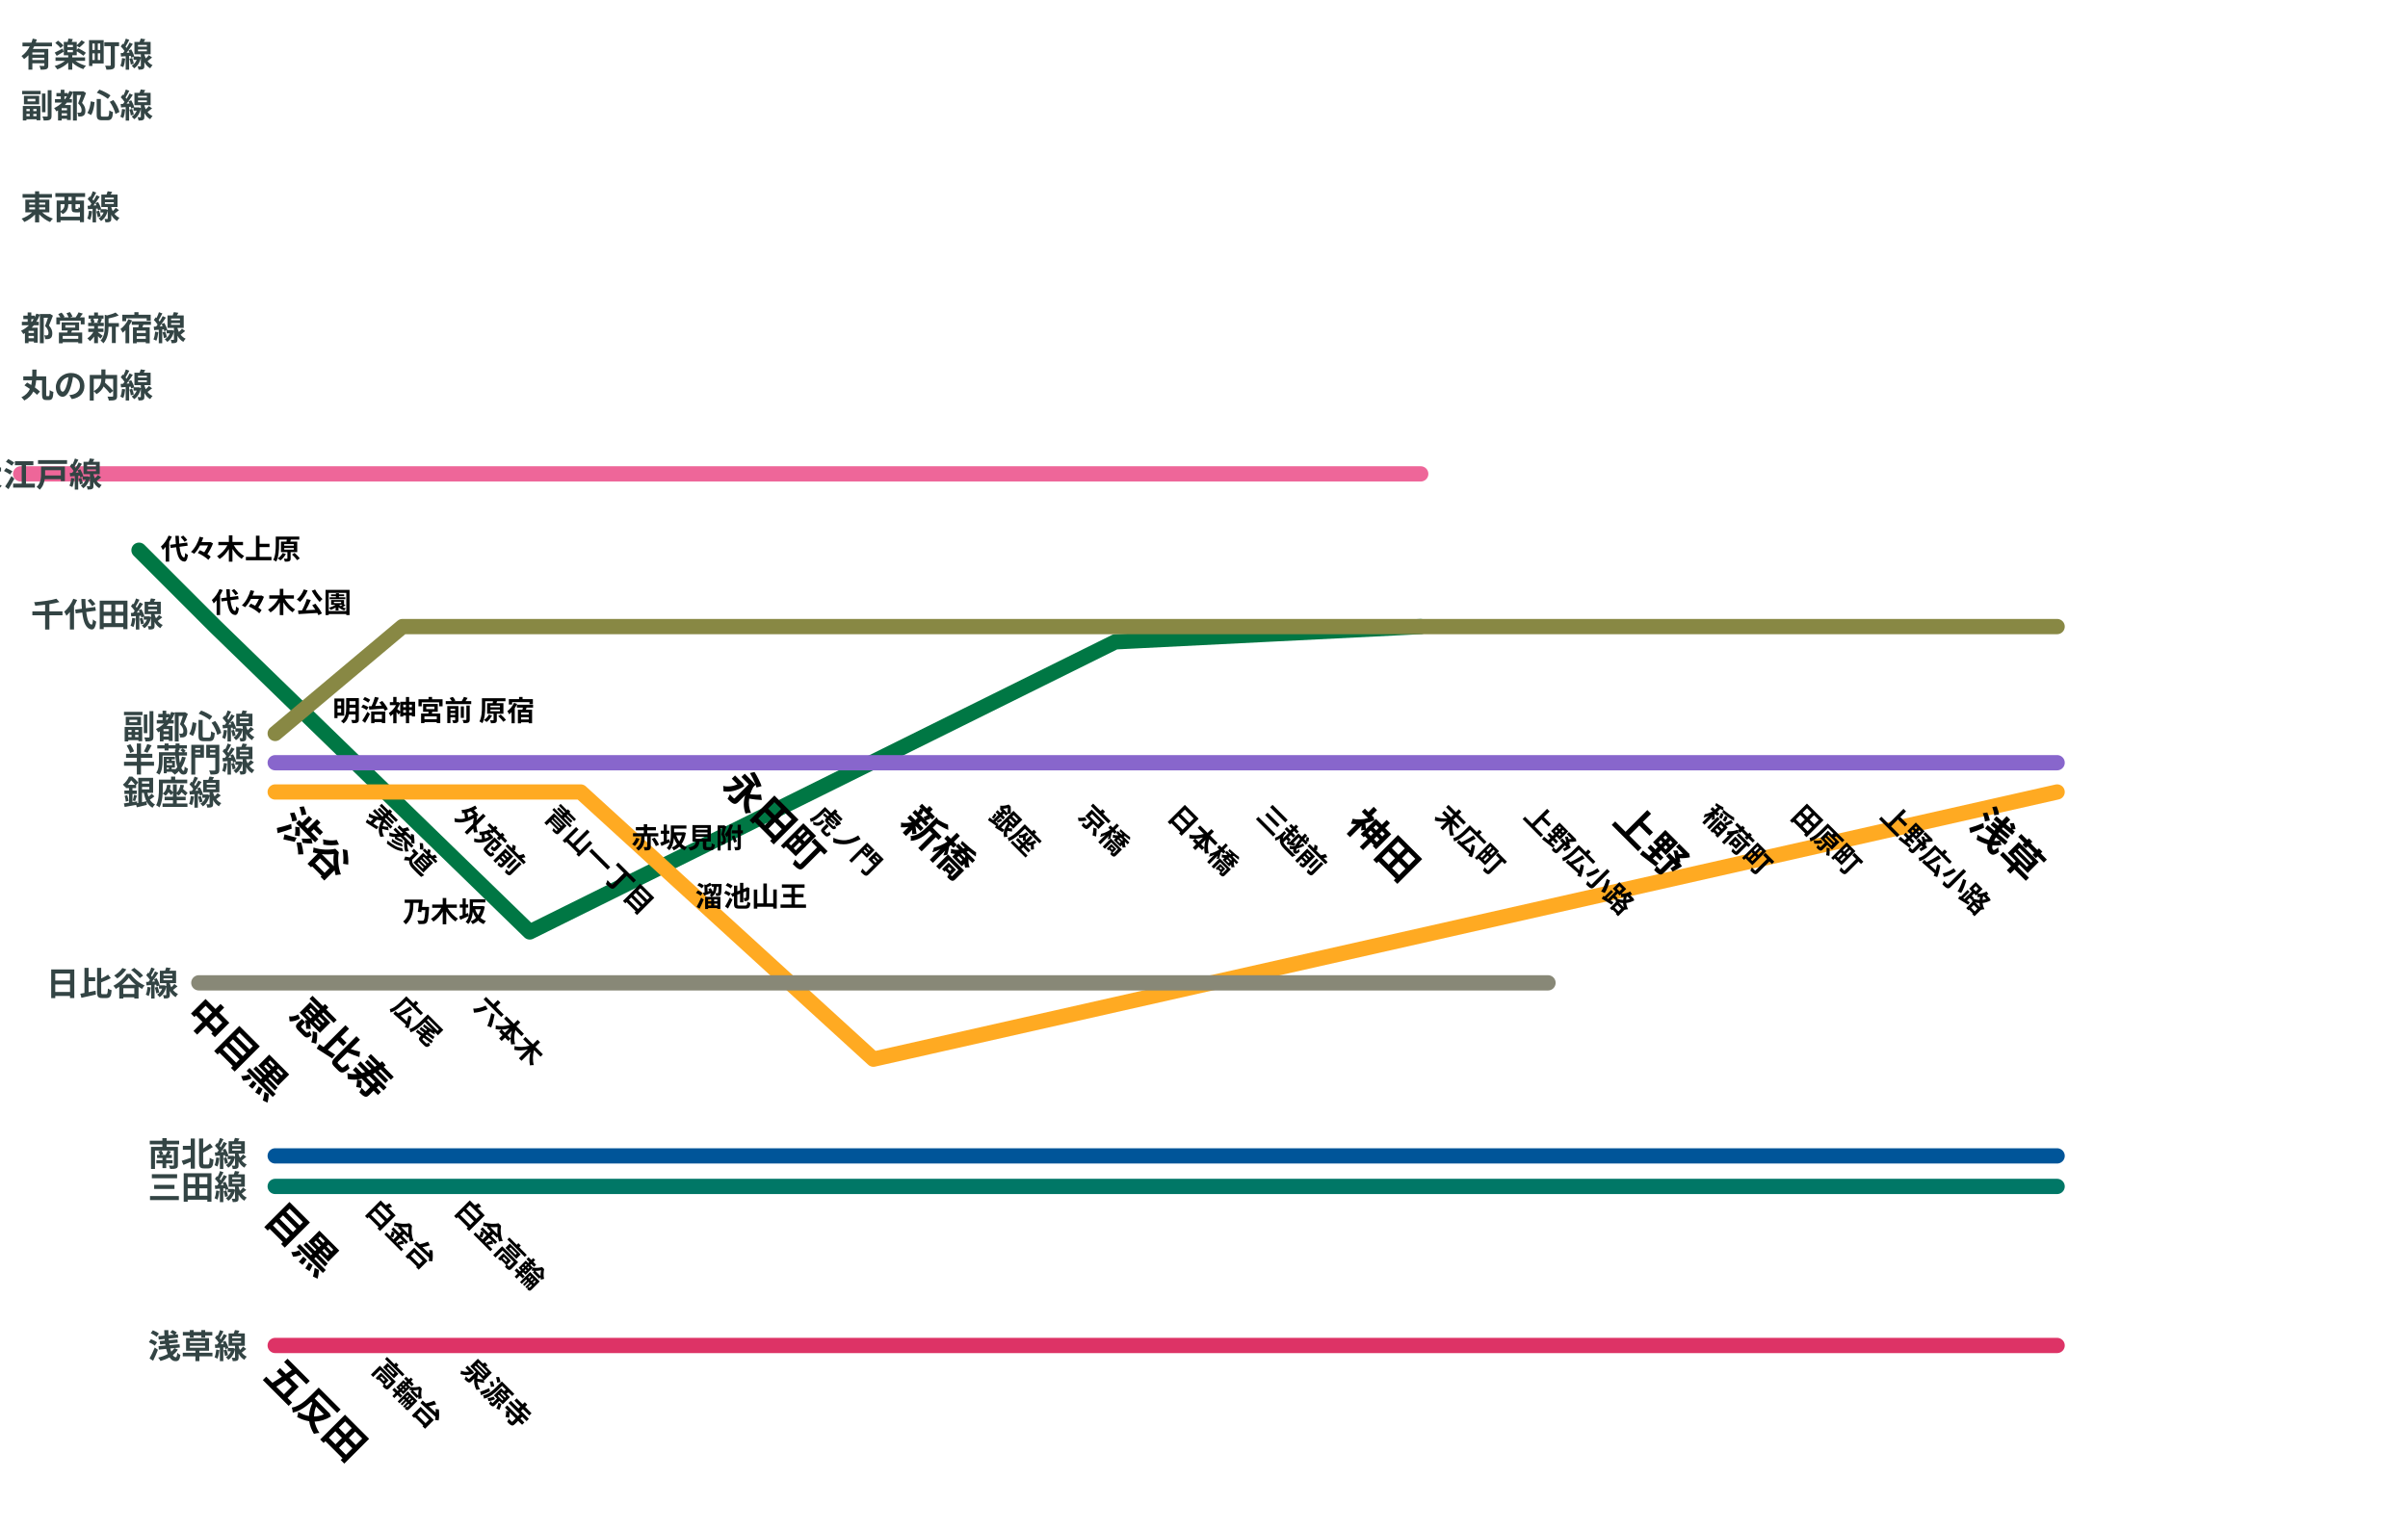
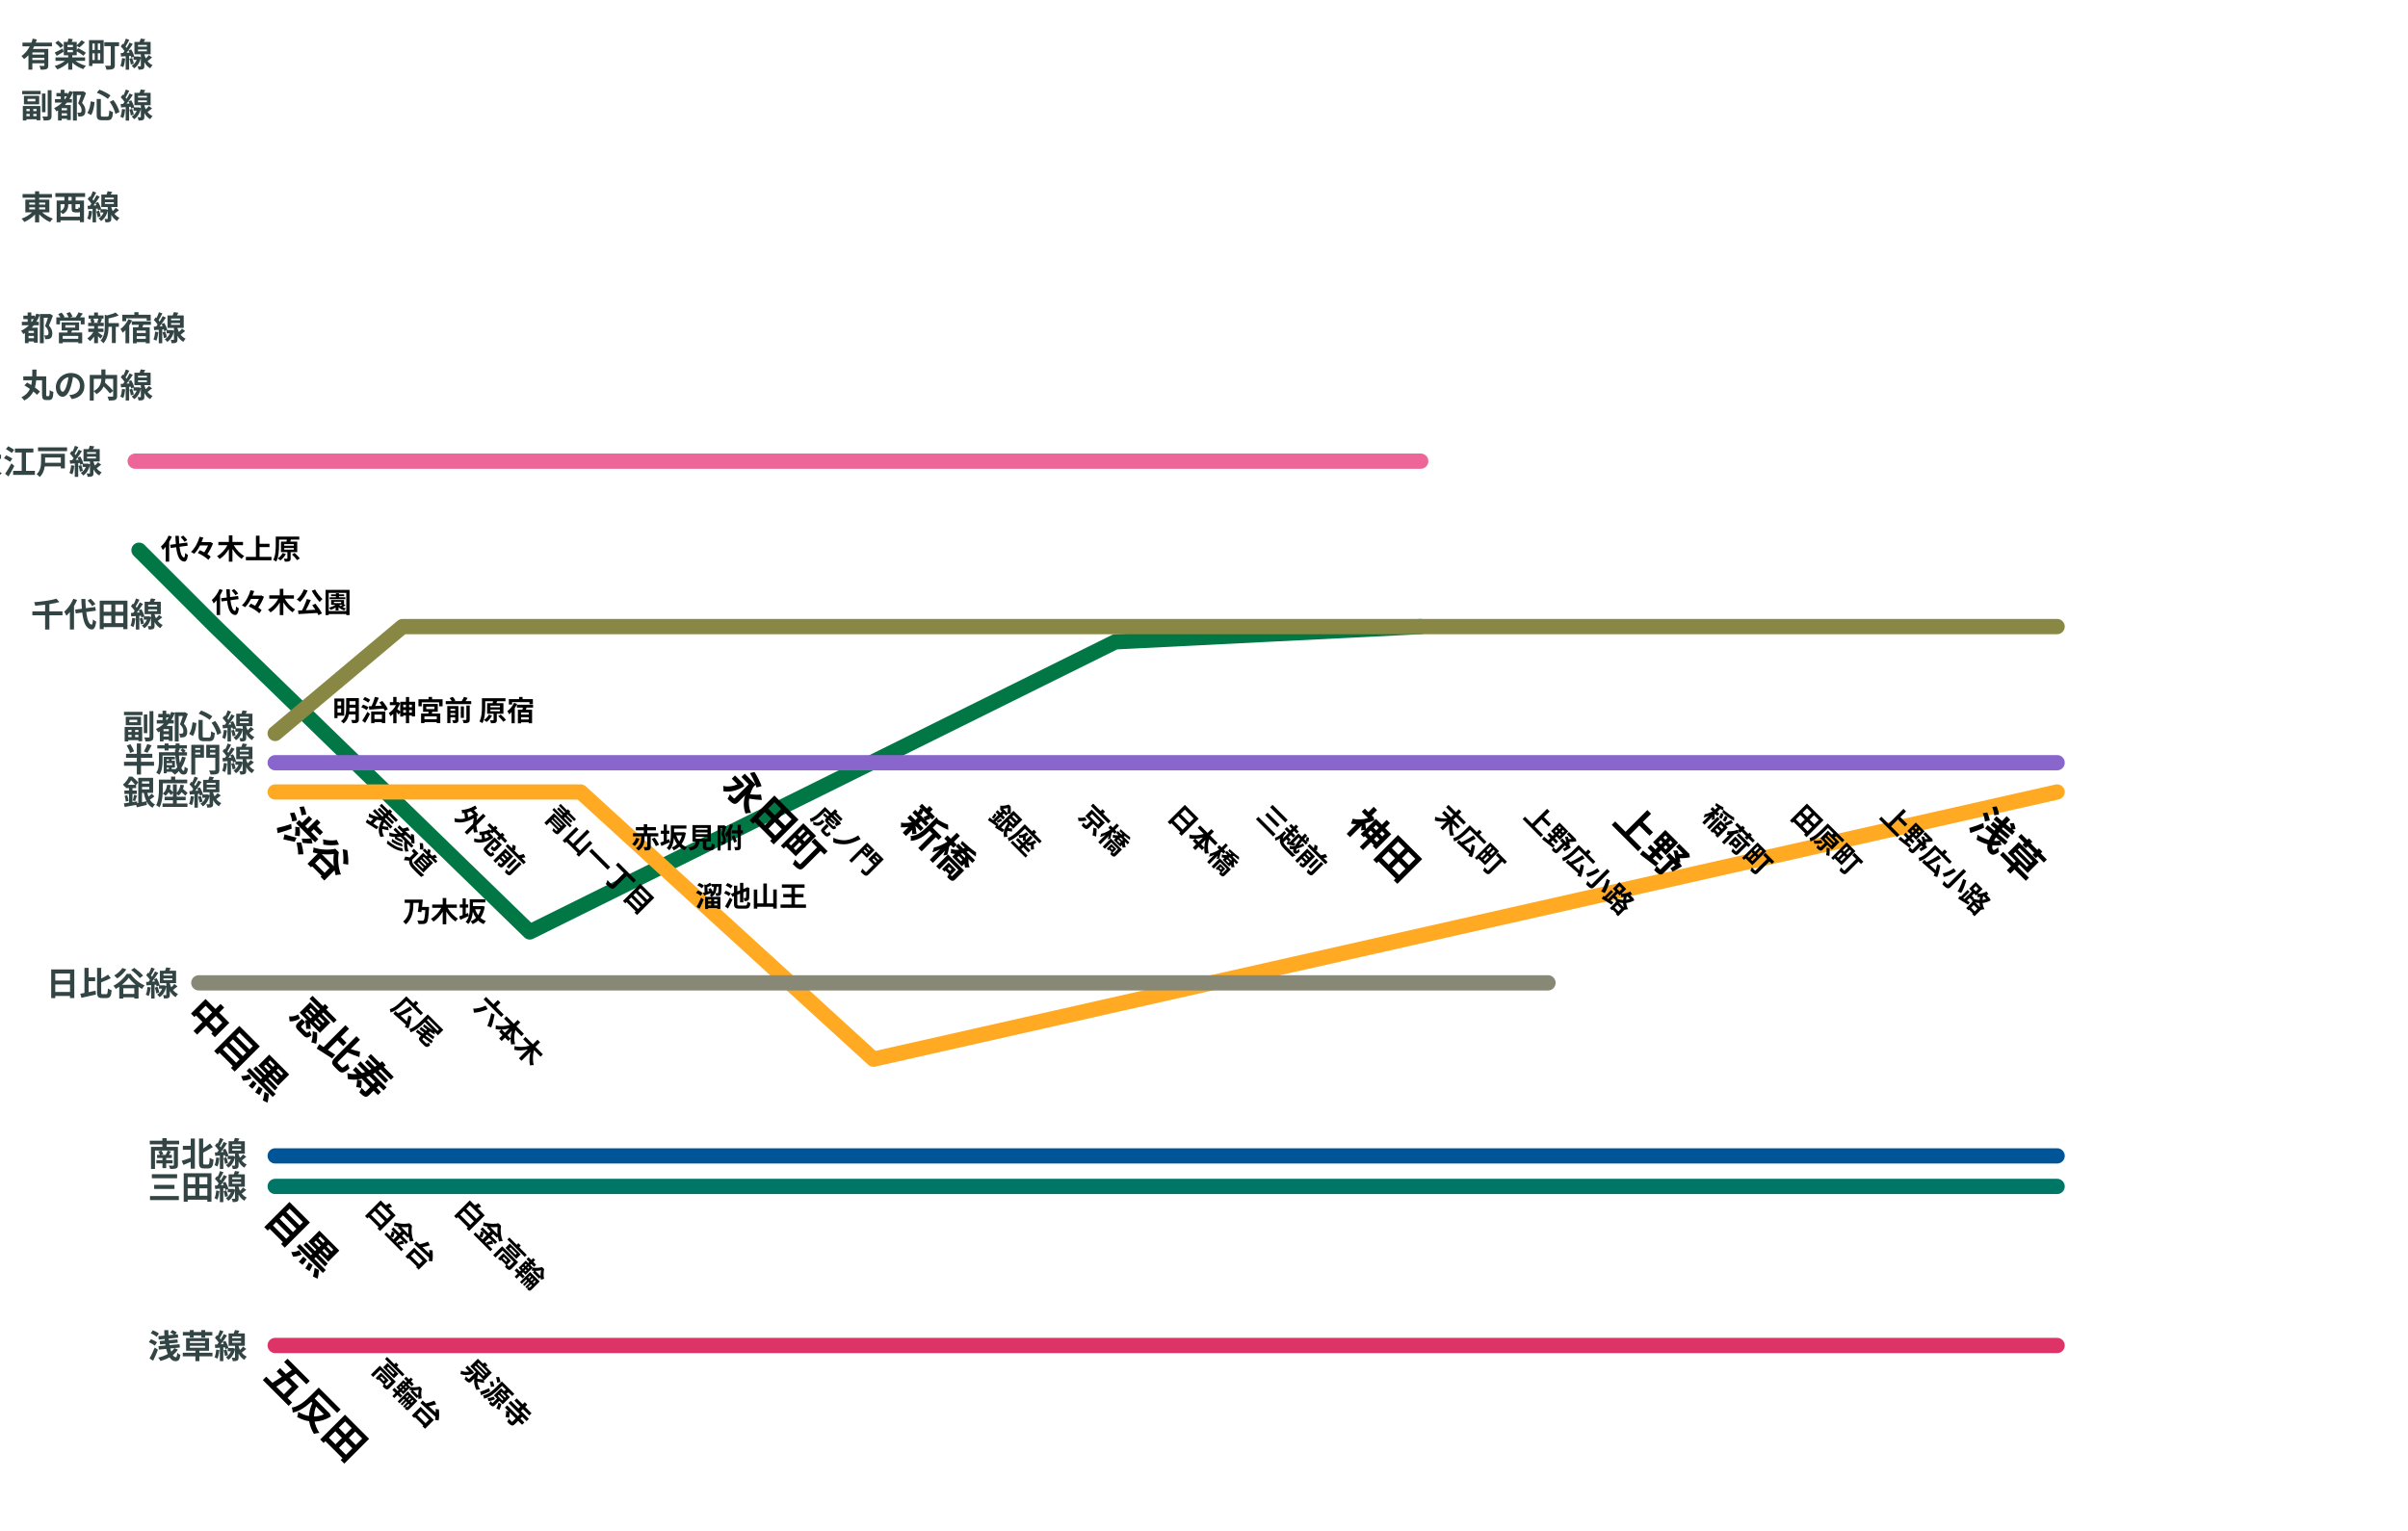
<svg xmlns="http://www.w3.org/2000/svg" xmlns:xlink="http://www.w3.org/1999/xlink" version="1.1" baseProfile="full" height="890" width="1400">
  <defs>
    <g id="tokyo-metro-labels">
      <g id="tokyo-metro-line-name-labels" font-size="26" font-weight="bold" fill="#344">
        <text x="-200" y="-380">有楽町線</text>
        <text x="-200" y="-340">副都心線</text>
        <text x="-200" y="-260">東西線</text>
        <text x="-200" y="-165">都営新宿線</text>
        <text x="-200" y="-120">丸の内線</text>
-         <text x="-240" y="-50">大江戸線</text>
+         <text x="-240" y="-60">大江戸線</text>
        <text x="-192" y="60">千代田線</text>
        <text x="-120" y="148">副都心線</text>
        <text x="-120" y="174">半蔵門線</text>
        <text x="-120" y="200">銀座線</text>
        <text x="-180" y="350">日比谷線</text>
        <text x="-100" y="484">南北線</text>
        <text x="-100" y="510">三田線</text>
        <text x="-100" y="635">浅草線</text>
      </g>
      <g id="tokyo-metro-major-station-labels" font-size="32" font-weight="bold">
        <text transform="translate(0,217) rotate(45)">渋谷</text>
        <text transform="translate(-72,366) rotate(45)">中目黒</text>
        <text transform="translate(10,366) rotate(45)">恵比寿</text>
        <text transform="translate(-10,527) rotate(45)">目黒</text>
        <text transform="translate(-10,650) rotate(45)">五反田</text>
        <text transform="translate(490,215) rotate(45)">新橋</text>
        <text transform="translate(840,217) rotate(45)">神田</text>
        <text transform="translate(1050,214) rotate(45)">上野</text>
        <text transform="translate(1330,217) rotate(45)">浅草</text>
        <text transform="translate(350,186) rotate(45)">永田町</text>
      </g>
      <g id="ginza-line-station-labels" font-size="22" font-weight="bold">
        <text transform="translate(70,210) rotate(45)">表参道</text>
        <text transform="translate(140,210) rotate(45)">外苑前</text>
        <text transform="translate(210,210) rotate(45)">青山一丁目</text>
        <text transform="translate(280,234)">赤坂見附</text>
        <text transform="translate(330,280)">溜池山王</text>
        <text transform="translate(420,210) rotate(45)">虎ノ門</text>
        <text transform="translate(90,360) rotate(45)">広尾</text>
        <text transform="translate(155,360) rotate(45)">六本木</text>
        <text transform="translate(70,520) rotate(45)">白金台</text>
        <text transform="translate(140,520) rotate(45)">白金高輪</text>
        <text transform="translate(75,645) rotate(45)">高輪台</text>
        <text transform="translate(145,645) rotate(45)">泉源寺</text>
        <text transform="translate(-90,7)">代々木上原</text>
        <text transform="translate(-50,49)">代々木公園</text>
        <text transform="translate(45,134)">明治神宮前 原宿</text>
        <text transform="translate(100,292)">乃木坂</text>
        <text transform="translate(560,210) rotate(45)">銀座</text>
        <text transform="translate(630,210) rotate(45)">京橋</text>
        <text transform="translate(700,210) rotate(45)">日本橋</text>
        <text transform="translate(770,210) rotate(45)">三越前</text>
        <text transform="translate(910,210) rotate(45)">末広町</text>
        <text transform="translate(980,210) rotate(45)">上野広小路</text>
        <text transform="translate(1120,210) rotate(45)">稲荷町</text>
        <text transform="translate(1190,210) rotate(45)">田原町</text>
        <text transform="translate(1260,210) rotate(45)">上野広小路</text>
      </g>
    </g>
    <g id="tokyo-metro-lines" stroke-linejoin="round" stroke-width="12" stroke-linecap="round">
-       <polyline stroke="#e69" id="ooedo-line" points="900,-60  660,-60  -200,-60" fill="none" />
+       <polyline stroke="#e69" id="ooedo-line" points="-110,-70  900,-70  660,-70" fill="none" />
      <polyline stroke="#074" id="chiyoda-line" points="-107,0  -47,60  200,300  660,72  900,60" fill="none" />
      <polyline stroke="#884" id="fukutoshin-line" points="0,144  100,60   1400,60" fill="none" />
      <polyline stroke="#86c" id="hanzomon-line" points="0,167  1400,167" fill="none" />
      <polyline stroke="#fa2" id="ginza-line" points="0,190  240,190 470,400 1400,190" fill="none" />
      <polyline stroke="#887" id="hibiya-line" points="-60,340  1000,340" fill="none" />
      <polyline stroke="#076" id="nanboku-line" points="0,500  1400,500" fill="none" />
      <polyline stroke="#059" id="mita-line" points="0,476  1400,476" fill="none" />
      <polyline stroke="#d36" id="asakusa-line" points="0,625   1400,625" fill="none" />
      <polyline id="marunouchi-line" points="900,-50  660,260  0,260" fill="none" />
      <polyline id="tozai-line" points="900,-50  660,260  0,260" fill="none" />
      <polyline id="yurakucho-line" points="900,-50  660,260  0,260" fill="none" />
      <polyline id="shinjuku-line" points="900,-50  660,260  0,260" fill="none" />
    </g>
  </defs>
  <g transform="translate(160,320) scale(0.74)">
    <use xlink:href="#tokyo-metro-lines" />
    <g font-family="Helvetica, Arial, 'Hiragino Kaku Gothic ProN', Meiryo, sans-serif">
      <use xlink:href="#tokyo-metro-labels" />
    </g>
  </g>
</svg>
